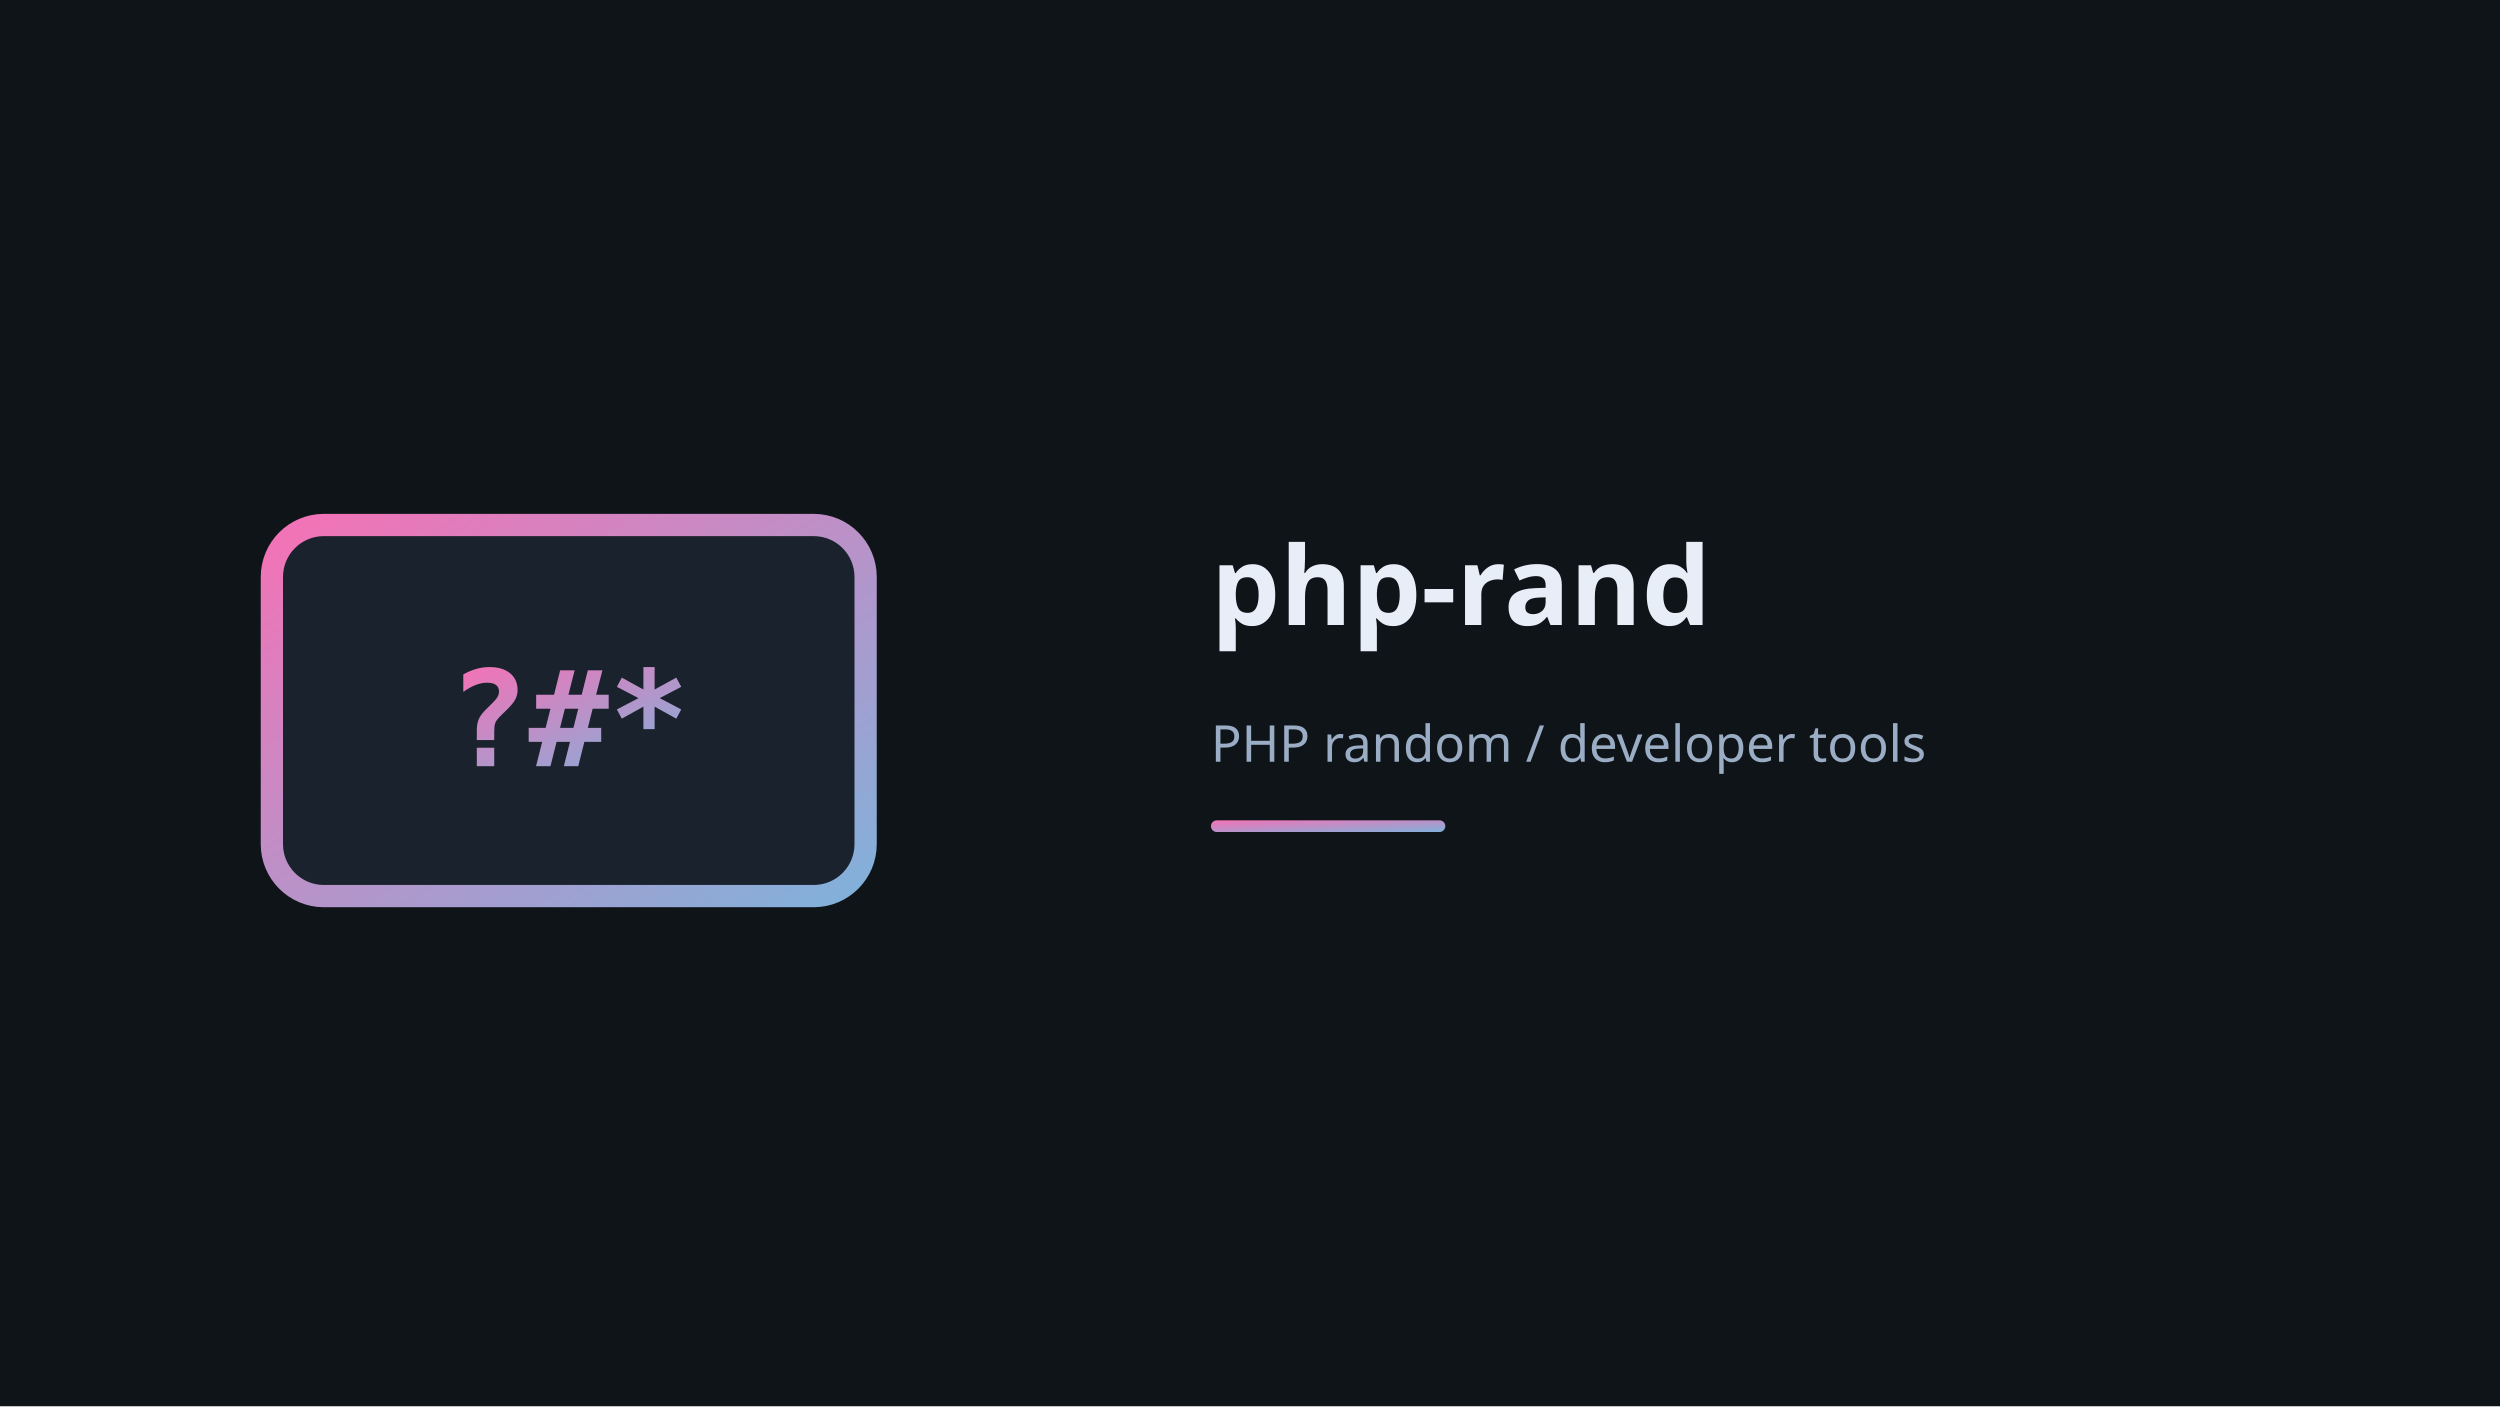
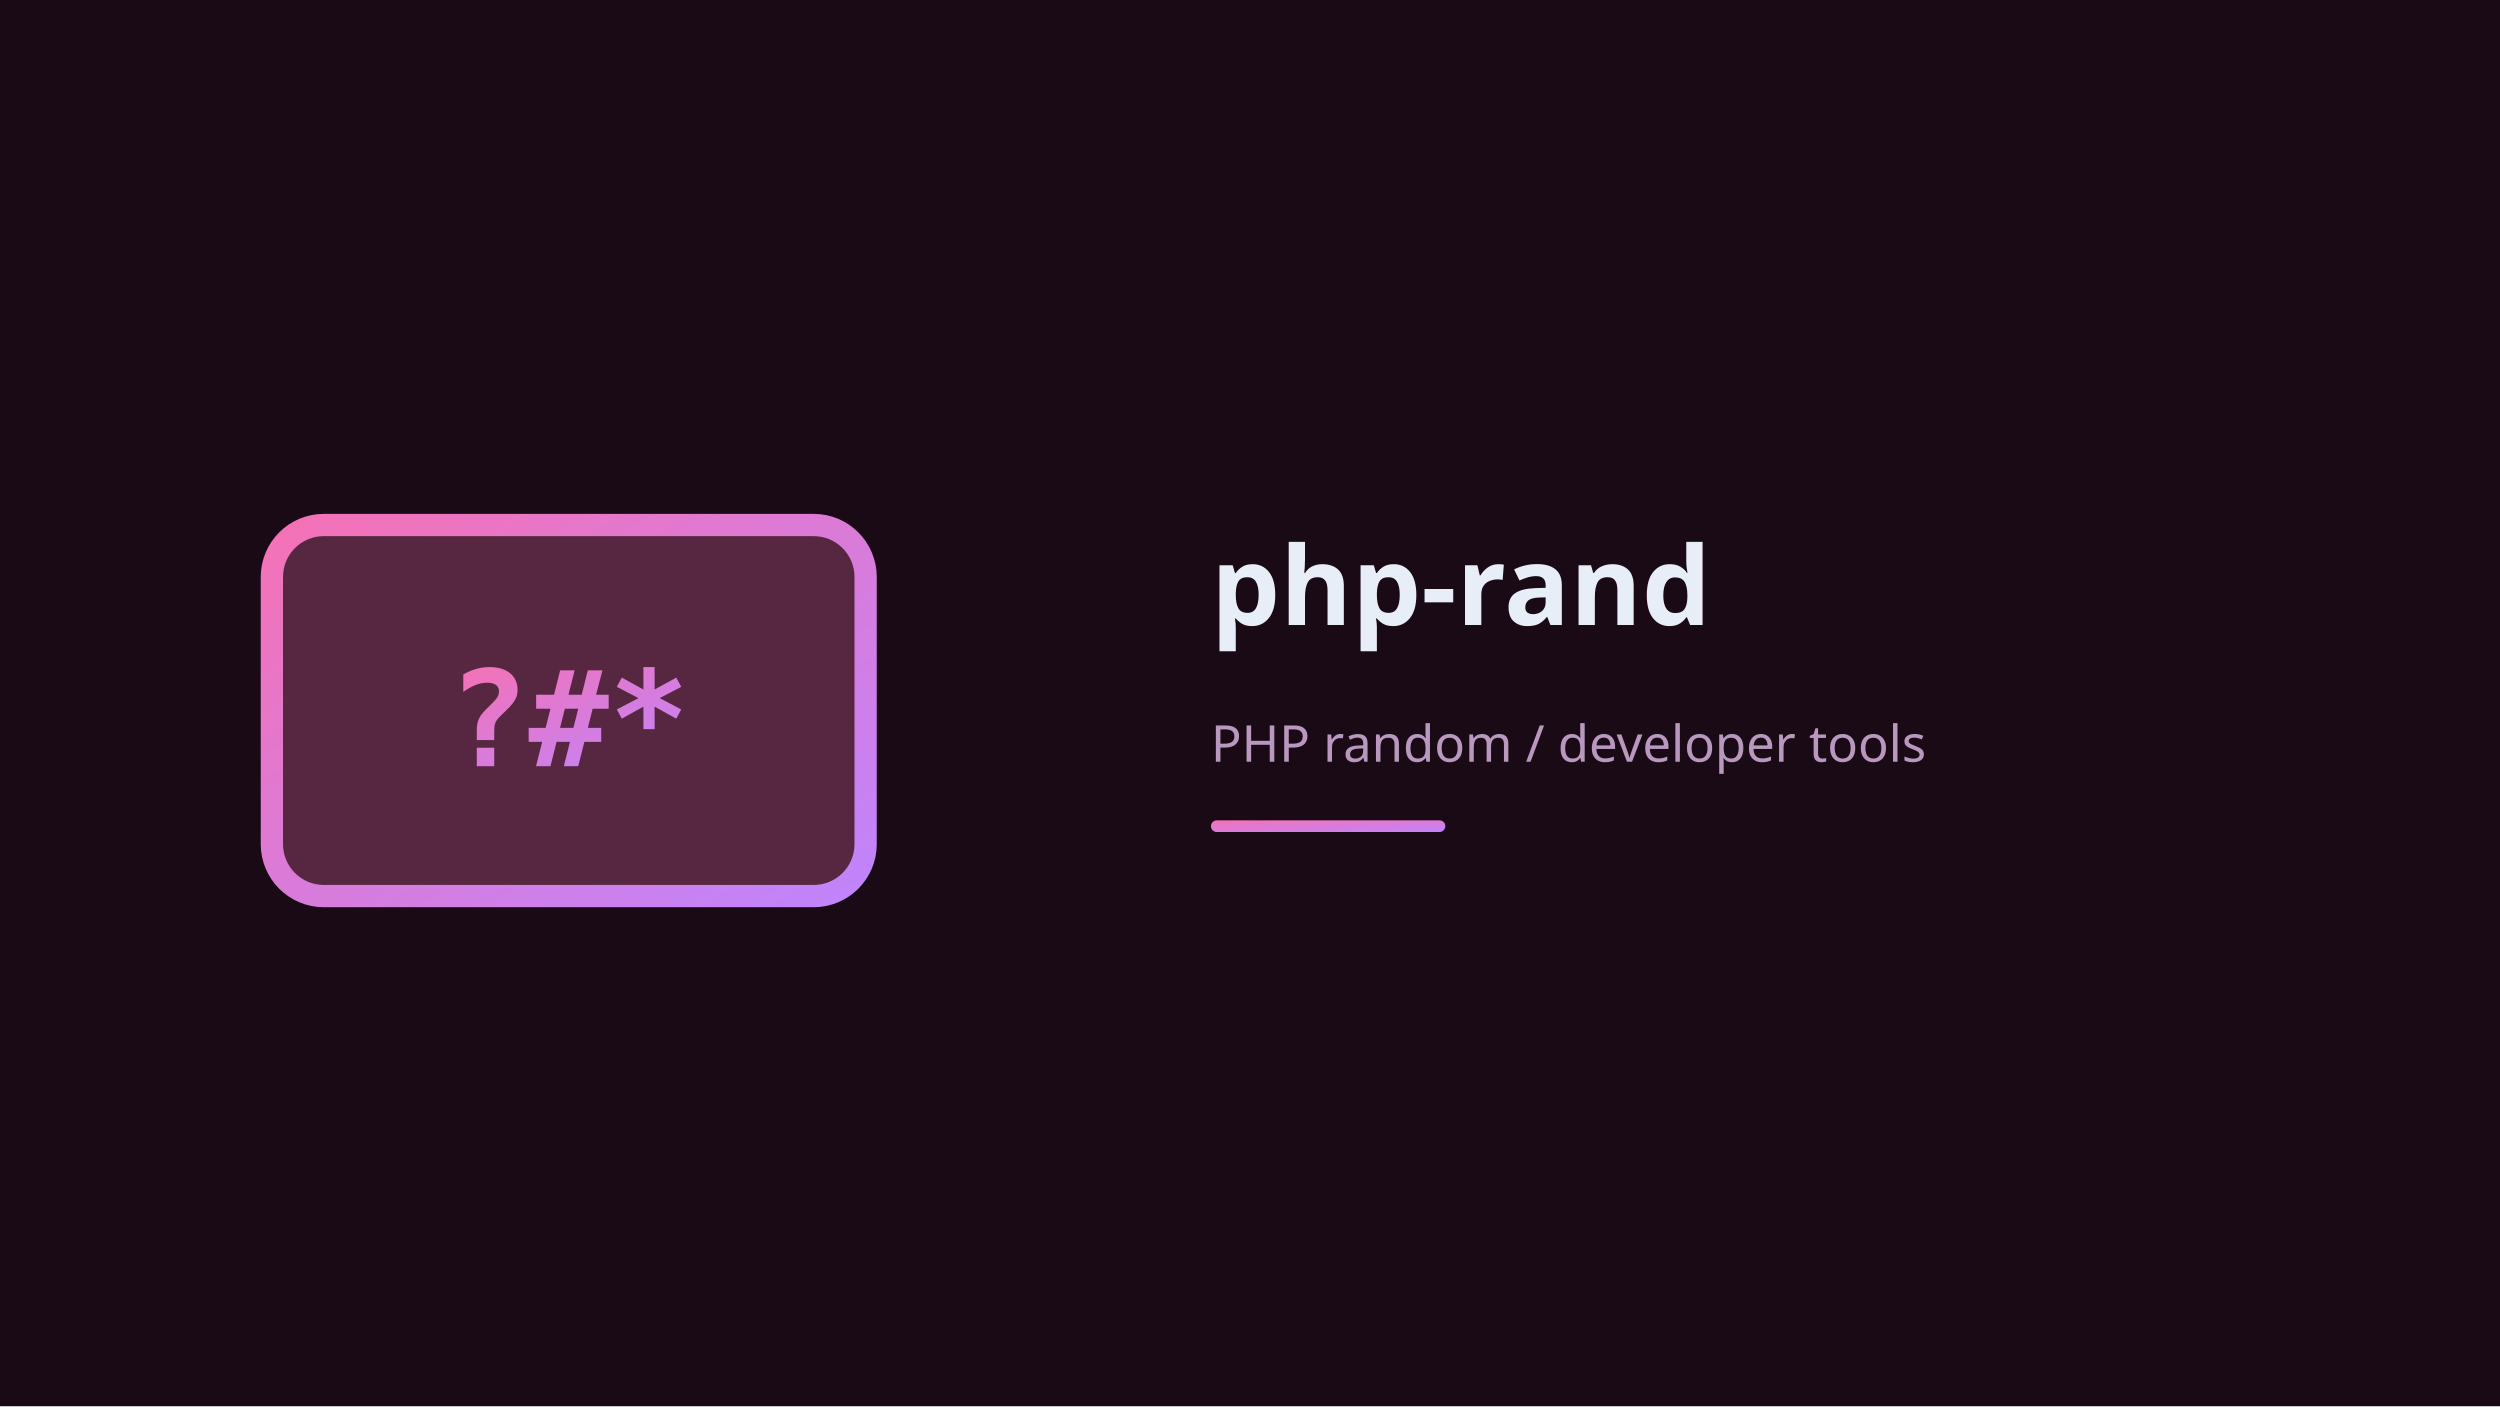
<svg xmlns="http://www.w3.org/2000/svg" viewBox="0 0 1280 720" width="1280" height="720" role="img" aria-label="php-rand">
  <defs>
    <linearGradient id="ac" x1="0" y1="0" x2="1" y2="1">
      <stop offset="0" stop-color="#f472b6" />
-       <stop offset="1" stop-color="#80b1da" />
+       <stop offset="1" stop-color="#c084fc" />
    </linearGradient>
    <linearGradient id="gWarm" x1="0%" y1="0%" x2="100%" y2="0%">
      <stop offset="0%" stop-color="#f472b6" />
-       <stop offset="100%" stop-color="#80b1da" />
+       <stop offset="100%" stop-color="#c084fc" />
    </linearGradient>
    <linearGradient id="canvasGrad" x1="0%" y1="0%" x2="100%" y2="100%">
-       <stop offset="0%" stop-color="#0a0e14" />
-       <stop offset="45%" stop-color="#151c28" />
-       <stop offset="100%" stop-color="#0c1820" />
-     </linearGradient>
-     <linearGradient id="bg" x1="0" y1="0" x2="1" y2="1">
-       <stop offset="0" stop-color="#1e1b4b" />
-       <stop offset="0.55" stop-color="#0f3a4a" />
-       <stop offset="1" stop-color="#0f766e" />
+       <stop offset="0%" stop-color="#1c1019" />
+       <stop offset="45%" stop-color="#492039" />
+       <stop offset="100%" stop-color="#1a0a16" />
    </linearGradient>
    <radialGradient id="glowA" cx="18%" cy="22%" r="55%">
-       <stop offset="0%" stop-color="#f472b6" stop-opacity="0.22" />
+       <stop offset="0%" stop-color="#f472b6" stop-opacity="0.28" />
      <stop offset="100%" stop-color="#f472b6" stop-opacity="0" />
    </radialGradient>
    <radialGradient id="glowB" cx="88%" cy="78%" r="50%">
-       <stop offset="0%" stop-color="#80b1da" stop-opacity="0.20" />
-       <stop offset="100%" stop-color="#80b1da" stop-opacity="0" />
+       <stop offset="0%" stop-color="#c084fc" stop-opacity="0.24" />
+       <stop offset="100%" stop-color="#c084fc" stop-opacity="0" />
    </radialGradient>
  </defs>
-   <rect width="1280" height="720" fill="#0f1419" />
+   <rect width="1280" height="720" fill="#1a0a16" />
  <g transform="translate(48 116.8) scale(0.95)">
-     <rect x="96" y="160" width="320" height="200" rx="28" fill="#1a222d" stroke="url(#ac)" stroke-width="12" />
+     <rect x="96" y="160" width="320" height="200" rx="28" fill="#572742" stroke="url(#ac)" stroke-width="12" />
    <text x="256" y="290" text-anchor="middle" font-family="Consolas, monospace" font-size="72" font-weight="700" fill="url(#ac)">?#*</text>
  </g>
  <text x="620" y="320" font-family="Segoe UI, system-ui, sans-serif" font-size="56" font-weight="700" fill="#e8eef7">php-rand</text>
-   <text x="620" y="390" font-family="Segoe UI, system-ui, sans-serif" font-size="26" font-weight="500" fill="#9aadc4">PHP random / developer tools</text>
+   <text x="620" y="390" font-family="Segoe UI, system-ui, sans-serif" font-size="26" font-weight="500" fill="#b998bf">PHP random / developer tools</text>
  <rect x="620" y="420" width="120" height="6" rx="3" fill="url(#ac)" />
</svg>
